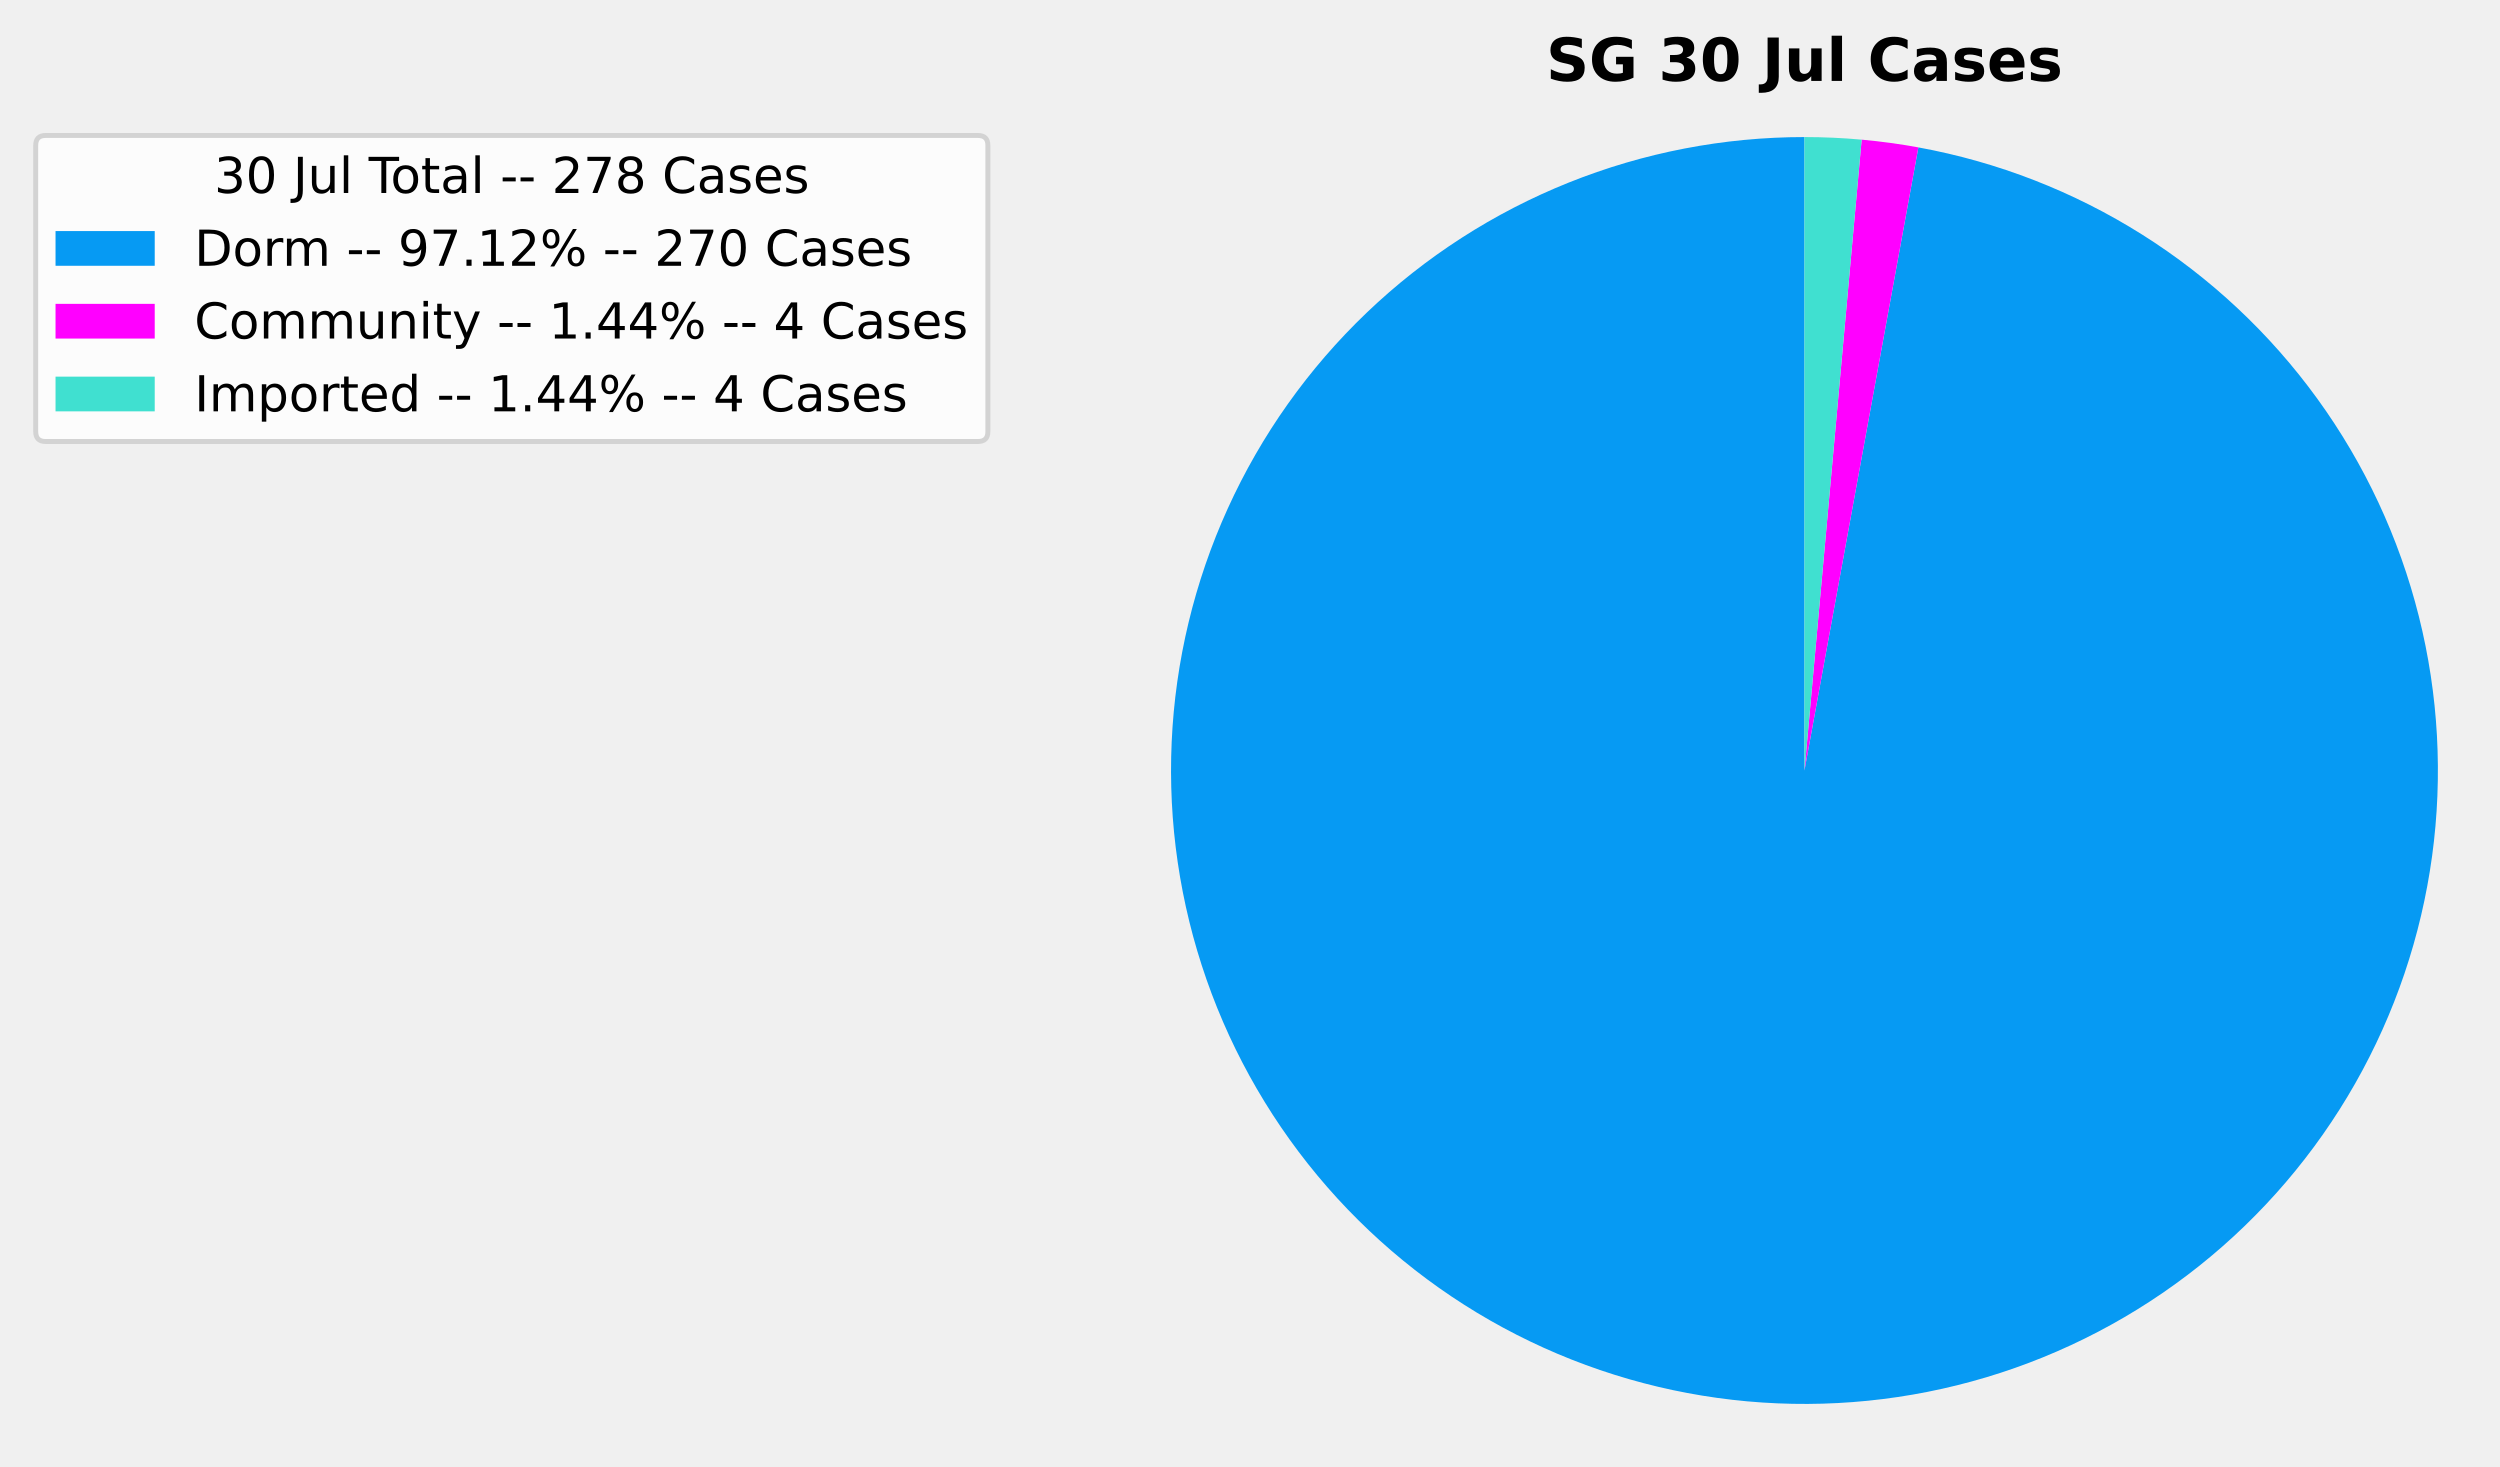
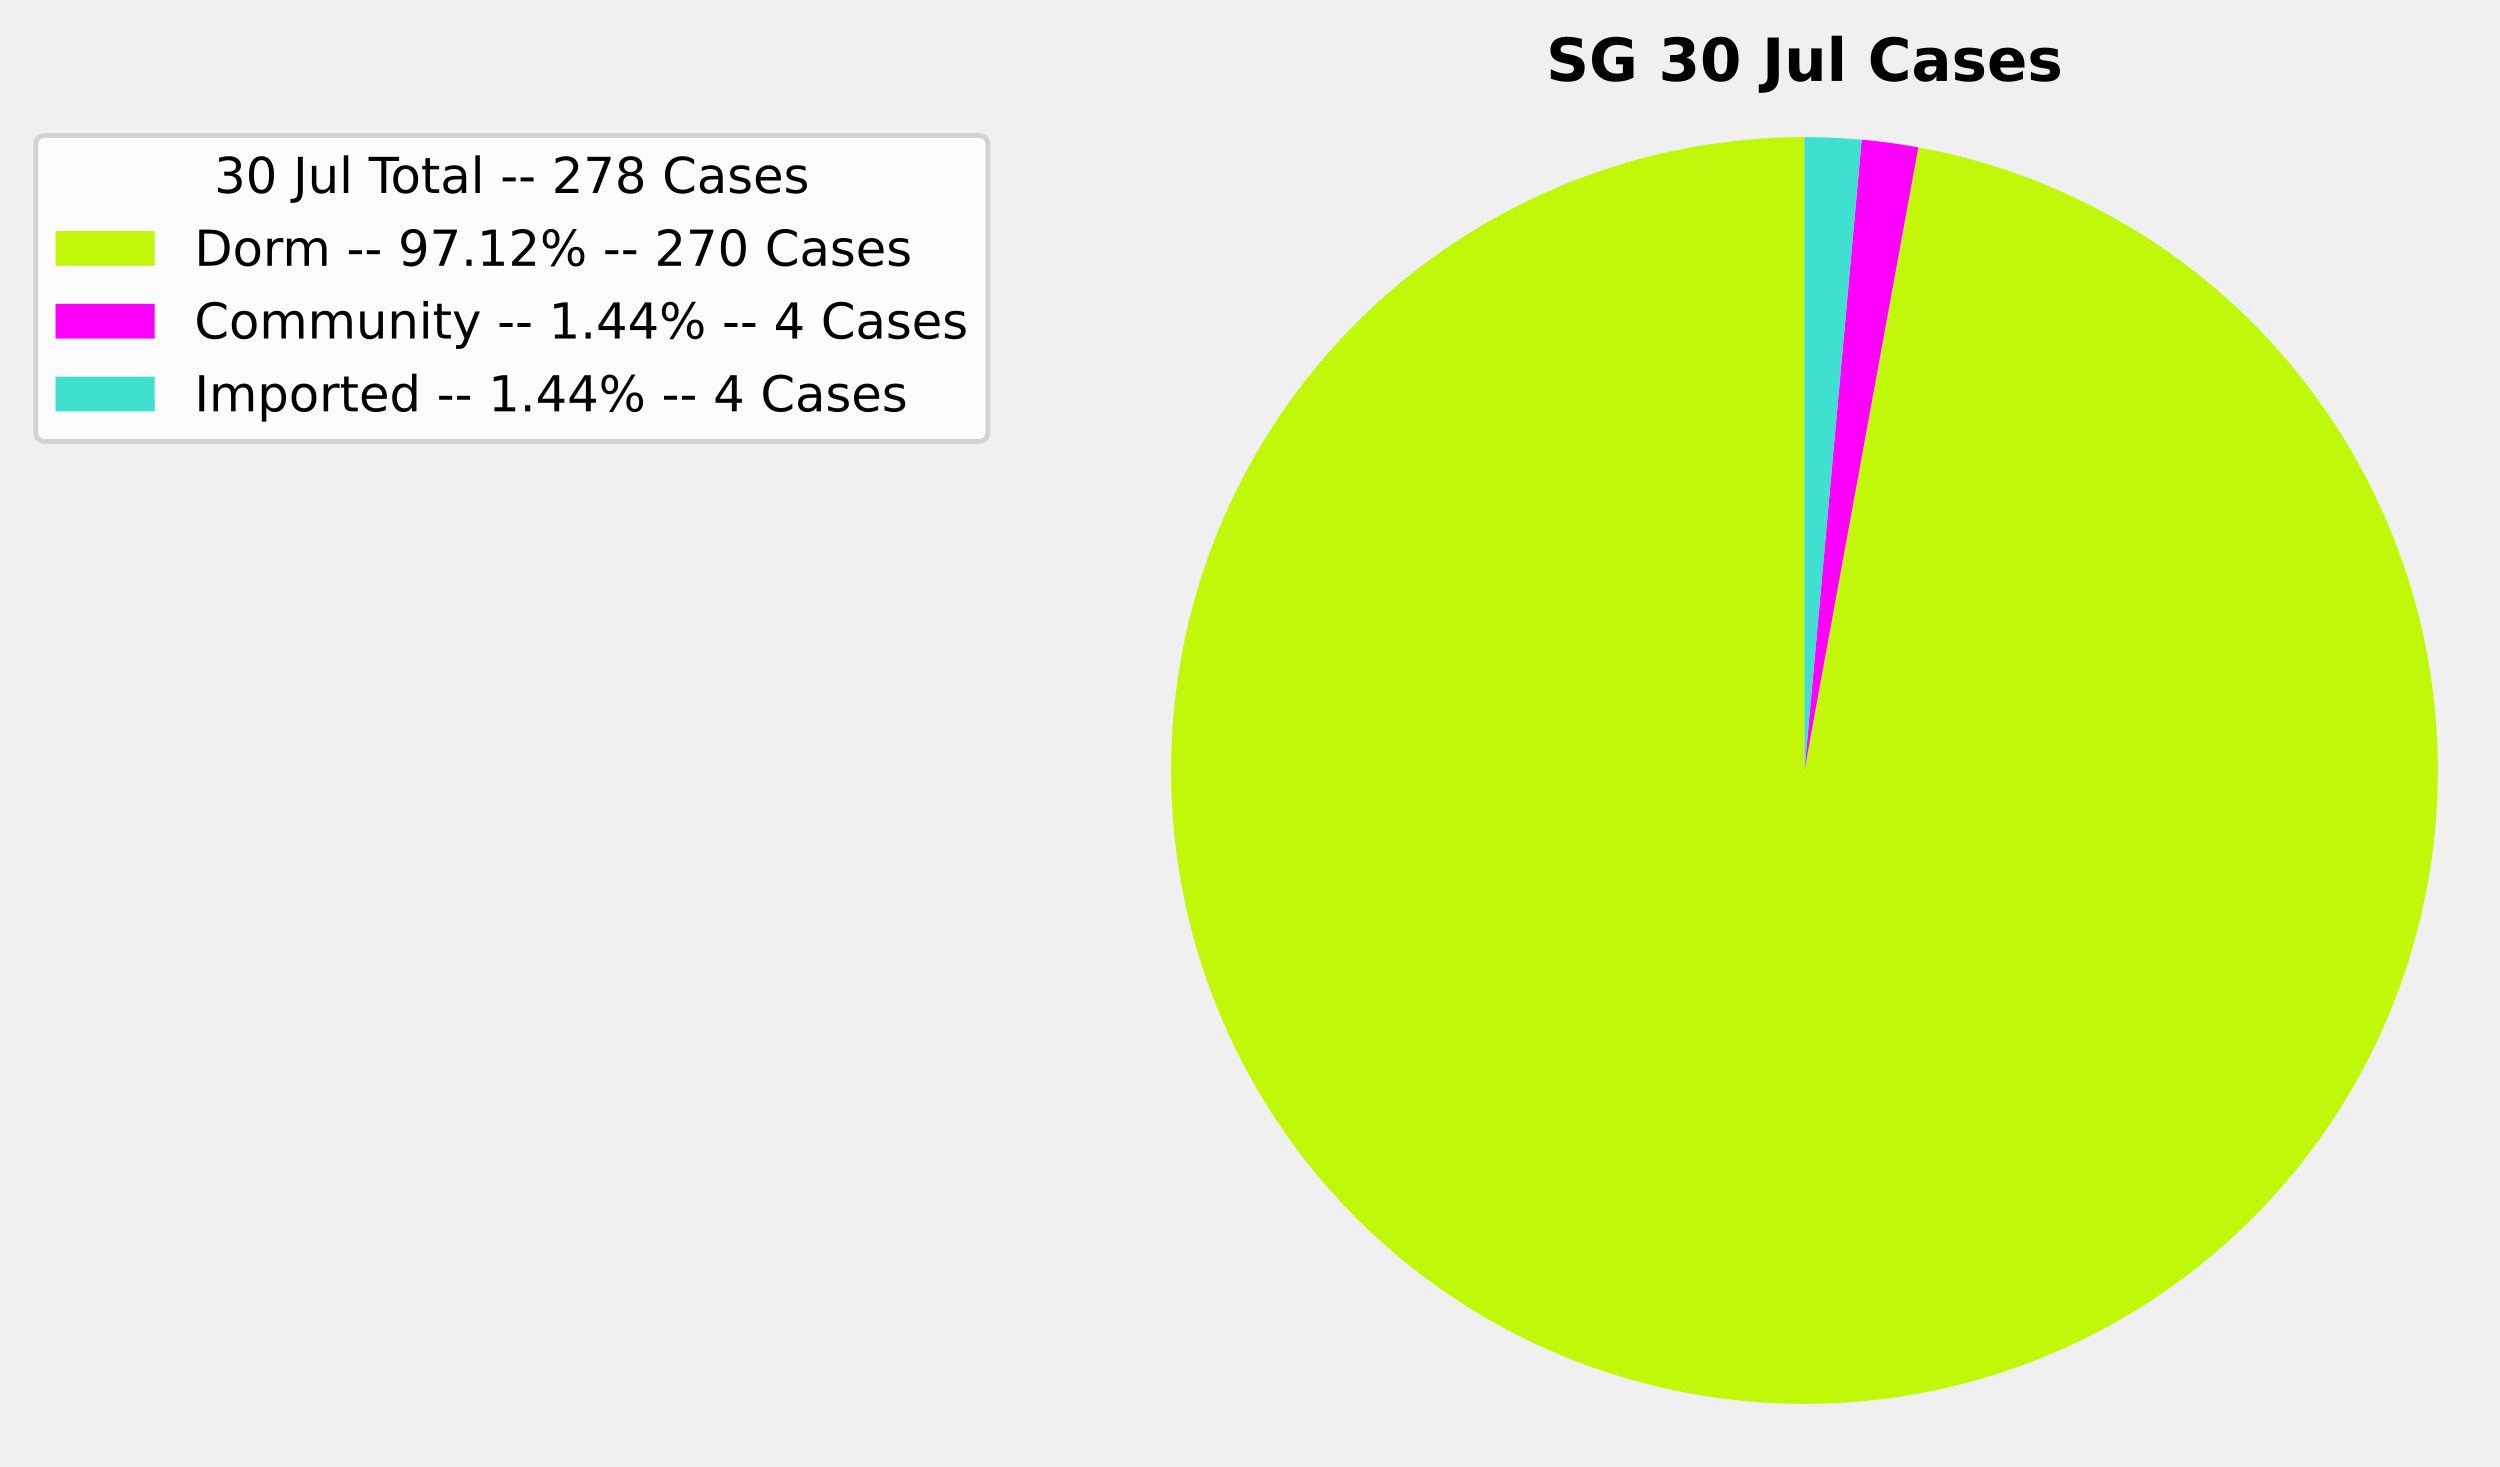
<svg xmlns="http://www.w3.org/2000/svg" xmlns:xlink="http://www.w3.org/1999/xlink" height="295.63pt" version="1.1" viewBox="0 0 504.133 295.63" width="504.133pt">
  <defs>
    <style type="text/css">
*{stroke-linecap:butt;stroke-linejoin:round;}
  </style>
  </defs>
  <g id="figure_1">
    <g id="patch_1">
      <path d="M -0 295.63  L 504.133 295.63  L 504.133 0  L -0 0  z " style="fill:none;" />
    </g>
    <g id="axes_1">
      <g id="patch_2">
-         <path d="M 363.877 27.64  C 347.588 27.64 331.449 30.756 316.332 36.819  C 301.214 42.881 287.394 51.78 275.619 63.035  C 263.845 74.289 254.33 87.692 247.591 102.521  C 240.851 117.349 237.009 133.331 236.273 149.602  C 235.537 165.874 237.92 182.137 243.294 197.513  C 248.667 212.89 256.933 227.097 267.643 239.369  C 278.354 251.64 291.314 261.75 305.822 269.153  C 320.331 276.556 336.123 281.116 352.344 282.586  C 368.566 284.057 384.92 282.411 400.524 277.738  C 416.127 273.065 430.694 265.45 443.437 255.305  C 456.179 245.159 466.865 232.67 474.916 218.51  C 482.967 204.351 488.236 188.782 490.438 172.643  C 492.64 156.504 491.735 140.092 487.771 124.294  C 483.808 108.495 476.859 93.599 467.3 80.411  C 457.741 67.223 445.747 55.984 431.966 47.301  C 418.185 38.619 402.869 32.652 386.847 29.723  L 363.877 155.374  L 363.877 27.64  z " style="fill:#069af3;" />
+         <path d="M 363.877 27.64  C 347.588 27.64 331.449 30.756 316.332 36.819  C 301.214 42.881 287.394 51.78 275.619 63.035  C 263.845 74.289 254.33 87.692 247.591 102.521  C 240.851 117.349 237.009 133.331 236.273 149.602  C 235.537 165.874 237.92 182.137 243.294 197.513  C 248.667 212.89 256.933 227.097 267.643 239.369  C 278.354 251.64 291.314 261.75 305.822 269.153  C 320.331 276.556 336.123 281.116 352.344 282.586  C 368.566 284.057 384.92 282.411 400.524 277.738  C 416.127 273.065 430.694 265.45 443.437 255.305  C 456.179 245.159 466.865 232.67 474.916 218.51  C 482.967 204.351 488.236 188.782 490.438 172.643  C 492.64 156.504 491.735 140.092 487.771 124.294  C 483.808 108.495 476.859 93.599 467.3 80.411  C 457.741 67.223 445.747 55.984 431.966 47.301  C 418.185 38.619 402.869 32.652 386.847 29.723  L 363.877 155.374  L 363.877 27.64  z " style="fill:#c1f80a;" />
      </g>
      <g id="patch_3">
        <path d="M 386.847 29.723  C 384.953 29.377 383.052 29.073 381.145 28.813  C 379.238 28.553 377.326 28.336 375.409 28.162  L 363.877 155.374  L 386.847 29.723  z " style="fill:#ff00ff;" />
      </g>
      <g id="patch_4">
        <path d="M 375.409 28.162  C 373.492 27.988 371.571 27.858 369.649 27.771  C 367.726 27.684 365.801 27.64 363.877 27.64  L 363.877 155.374  L 375.409 28.162  z " style="fill:#40e0d0;" />
      </g>
      <g id="matplotlib.axis_1" />
      <g id="matplotlib.axis_2" />
      <g id="text_1">
        <defs>
          <path d="M 59.906 70.609  L 59.906 55.172  Q 53.906 57.859 48.188 59.219  Q 42.484 60.594 37.406 60.594  Q 30.672 60.594 27.438 58.734  Q 24.219 56.891 24.219 52.984  Q 24.219 50.047 26.391 48.406  Q 28.562 46.781 34.281 45.609  L 42.281 44  Q 54.438 41.547 59.562 36.562  Q 64.703 31.594 64.703 22.406  Q 64.703 10.359 57.547 4.469  Q 50.391 -1.422 35.688 -1.422  Q 28.766 -1.422 21.781 -0.094  Q 14.797 1.219 7.812 3.812  L 7.812 19.672  Q 14.797 15.969 21.312 14.078  Q 27.828 12.203 33.891 12.203  Q 40.047 12.203 43.312 14.25  Q 46.578 16.312 46.578 20.125  Q 46.578 23.531 44.359 25.391  Q 42.141 27.25 35.5 28.719  L 28.219 30.328  Q 17.281 32.672 12.219 37.797  Q 7.172 42.922 7.172 51.609  Q 7.172 62.5 14.203 68.359  Q 21.234 74.219 34.422 74.219  Q 40.438 74.219 46.781 73.312  Q 53.125 72.406 59.906 70.609  z " id="DejaVuSans-Bold-83" />
          <path d="M 74.703 5.422  Q 67.672 2 60.109 0.281  Q 52.547 -1.422 44.484 -1.422  Q 26.266 -1.422 15.625 8.766  Q 4.984 18.953 4.984 36.375  Q 4.984 54 15.812 64.109  Q 26.656 74.219 45.516 74.219  Q 52.781 74.219 59.438 72.844  Q 66.109 71.484 72.016 68.797  L 72.016 53.719  Q 65.922 57.172 59.891 58.875  Q 53.859 60.594 47.797 60.594  Q 36.578 60.594 30.5 54.312  Q 24.422 48.047 24.422 36.375  Q 24.422 24.812 30.281 18.5  Q 36.141 12.203 46.922 12.203  Q 49.859 12.203 52.375 12.562  Q 54.891 12.938 56.891 13.719  L 56.891 27.875  L 45.406 27.875  L 45.406 40.484  L 74.703 40.484  z " id="DejaVuSans-Bold-71" />
          <path id="DejaVuSans-Bold-32" />
          <path d="M 46.578 39.312  Q 53.953 37.406 57.781 32.688  Q 61.625 27.984 61.625 20.703  Q 61.625 9.859 53.312 4.219  Q 45.016 -1.422 29.109 -1.422  Q 23.484 -1.422 17.844 -0.516  Q 12.203 0.391 6.688 2.203  L 6.688 16.703  Q 11.969 14.062 17.156 12.719  Q 22.359 11.375 27.391 11.375  Q 34.859 11.375 38.844 13.953  Q 42.828 16.547 42.828 21.391  Q 42.828 26.375 38.75 28.938  Q 34.672 31.5 26.703 31.5  L 19.188 31.5  L 19.188 43.609  L 27.094 43.609  Q 34.188 43.609 37.641 45.828  Q 41.109 48.047 41.109 52.594  Q 41.109 56.781 37.734 59.078  Q 34.375 61.375 28.219 61.375  Q 23.688 61.375 19.047 60.344  Q 14.406 59.328 9.812 57.328  L 9.812 71.094  Q 15.375 72.656 20.844 73.438  Q 26.312 74.219 31.594 74.219  Q 45.797 74.219 52.844 69.547  Q 59.906 64.891 59.906 55.516  Q 59.906 49.125 56.531 45.047  Q 53.172 40.969 46.578 39.312  z " id="DejaVuSans-Bold-51" />
          <path d="M 46 36.531  Q 46 50.203 43.438 55.781  Q 40.875 61.375 34.812 61.375  Q 28.766 61.375 26.172 55.781  Q 23.578 50.203 23.578 36.531  Q 23.578 22.703 26.172 17.031  Q 28.766 11.375 34.812 11.375  Q 40.828 11.375 43.406 17.031  Q 46 22.703 46 36.531  z M 64.797 36.375  Q 64.797 18.266 56.984 8.422  Q 49.172 -1.422 34.812 -1.422  Q 20.406 -1.422 12.594 8.422  Q 4.781 18.266 4.781 36.375  Q 4.781 54.547 12.594 64.375  Q 20.406 74.219 34.812 74.219  Q 49.172 74.219 56.984 64.375  Q 64.797 54.547 64.797 36.375  z " id="DejaVuSans-Bold-48" />
          <path d="M 9.188 72.906  L 27.984 72.906  L 27.984 7.078  Q 27.984 -6.547 20.578 -13.281  Q 13.188 -20.016 -1.812 -20.016  L -5.609 -20.016  L -5.609 -5.812  L -2.688 -5.812  Q 3.172 -5.812 6.172 -2.531  Q 9.188 0.734 9.188 7.078  z " id="DejaVuSans-Bold-74" />
          <path d="M 7.812 21.297  L 7.812 54.688  L 25.391 54.688  L 25.391 49.219  Q 25.391 44.781 25.344 38.062  Q 25.297 31.344 25.297 29.109  Q 25.297 22.516 25.641 19.609  Q 25.984 16.703 26.812 15.375  Q 27.875 13.672 29.609 12.734  Q 31.344 11.812 33.594 11.812  Q 39.062 11.812 42.188 16.016  Q 45.312 20.219 45.312 27.688  L 45.312 54.688  L 62.797 54.688  L 62.797 0  L 45.312 0  L 45.312 7.906  Q 41.359 3.125 36.938 0.844  Q 32.516 -1.422 27.203 -1.422  Q 17.719 -1.422 12.766 4.391  Q 7.812 10.203 7.812 21.297  z " id="DejaVuSans-Bold-117" />
          <path d="M 8.406 75.984  L 25.875 75.984  L 25.875 0  L 8.406 0  z " id="DejaVuSans-Bold-108" />
          <path d="M 67 4  Q 61.812 1.312 56.203 -0.047  Q 50.594 -1.422 44.484 -1.422  Q 26.266 -1.422 15.625 8.766  Q 4.984 18.953 4.984 36.375  Q 4.984 53.859 15.625 64.031  Q 26.266 74.219 44.484 74.219  Q 50.594 74.219 56.203 72.844  Q 61.812 71.484 67 68.797  L 67 53.719  Q 61.766 57.281 56.688 58.938  Q 51.609 60.594 46 60.594  Q 35.938 60.594 30.172 54.141  Q 24.422 47.703 24.422 36.375  Q 24.422 25.094 30.172 18.641  Q 35.938 12.203 46 12.203  Q 51.609 12.203 56.688 13.859  Q 61.766 15.531 67 19.094  z " id="DejaVuSans-Bold-67" />
          <path d="M 32.906 24.609  Q 27.438 24.609 24.672 22.75  Q 21.922 20.906 21.922 17.281  Q 21.922 13.969 24.141 12.078  Q 26.375 10.203 30.328 10.203  Q 35.25 10.203 38.625 13.734  Q 42 17.281 42 22.609  L 42 24.609  z M 59.625 31.203  L 59.625 0  L 42 0  L 42 8.109  Q 38.484 3.125 34.078 0.844  Q 29.688 -1.422 23.391 -1.422  Q 14.891 -1.422 9.594 3.531  Q 4.297 8.5 4.297 16.406  Q 4.297 26.031 10.906 30.516  Q 17.531 35.016 31.688 35.016  L 42 35.016  L 42 36.375  Q 42 40.531 38.719 42.453  Q 35.453 44.391 28.516 44.391  Q 22.906 44.391 18.062 43.266  Q 13.234 42.141 9.078 39.891  L 9.078 53.219  Q 14.703 54.594 20.359 55.297  Q 26.031 56 31.688 56  Q 46.484 56 53.047 50.172  Q 59.625 44.344 59.625 31.203  z " id="DejaVuSans-Bold-97" />
          <path d="M 51.125 52.984  L 51.125 39.703  Q 45.516 42.047 40.281 43.219  Q 35.062 44.391 30.422 44.391  Q 25.438 44.391 23.016 43.141  Q 20.609 41.891 20.609 39.312  Q 20.609 37.203 22.438 36.078  Q 24.266 34.969 29 34.422  L 32.078 33.984  Q 45.516 32.281 50.141 28.375  Q 54.781 24.469 54.781 16.109  Q 54.781 7.375 48.328 2.969  Q 41.891 -1.422 29.109 -1.422  Q 23.688 -1.422 17.891 -0.562  Q 12.109 0.297 6 2  L 6 15.281  Q 11.234 12.75 16.719 11.469  Q 22.219 10.203 27.875 10.203  Q 33.016 10.203 35.594 11.609  Q 38.188 13.031 38.188 15.828  Q 38.188 18.172 36.406 19.312  Q 34.625 20.453 29.297 21.094  L 26.219 21.484  Q 14.547 22.953 9.859 26.906  Q 5.172 30.859 5.172 38.922  Q 5.172 47.609 11.125 51.797  Q 17.094 56 29.391 56  Q 34.234 56 39.547 55.266  Q 44.875 54.547 51.125 52.984  z " id="DejaVuSans-Bold-115" />
          <path d="M 62.984 27.484  L 62.984 22.516  L 22.125 22.516  Q 22.75 16.359 26.562 13.281  Q 30.375 10.203 37.203 10.203  Q 42.719 10.203 48.5 11.844  Q 54.297 13.484 60.406 16.797  L 60.406 3.328  Q 54.203 0.984 48 -0.219  Q 41.797 -1.422 35.594 -1.422  Q 20.75 -1.422 12.516 6.125  Q 4.297 13.672 4.297 27.297  Q 4.297 40.672 12.375 48.328  Q 20.453 56 34.625 56  Q 47.516 56 55.25 48.234  Q 62.984 40.484 62.984 27.484  z M 45.016 33.297  Q 45.016 38.281 42.109 41.328  Q 39.203 44.391 34.516 44.391  Q 29.438 44.391 26.266 41.531  Q 23.094 38.672 22.312 33.297  z " id="DejaVuSans-Bold-101" />
        </defs>
        <g transform="translate(311.791 16.31812)scale(0.12 -0.12)">
          <use xlink:href="#DejaVuSans-Bold-83" />
          <use x="72.021" xlink:href="#DejaVuSans-Bold-71" />
          <use x="154.102" xlink:href="#DejaVuSans-Bold-32" />
          <use x="188.916" xlink:href="#DejaVuSans-Bold-51" />
          <use x="258.496" xlink:href="#DejaVuSans-Bold-48" />
          <use x="328.076" xlink:href="#DejaVuSans-Bold-32" />
          <use x="362.891" xlink:href="#DejaVuSans-Bold-74" />
          <use x="400.098" xlink:href="#DejaVuSans-Bold-117" />
          <use x="471.289" xlink:href="#DejaVuSans-Bold-108" />
          <use x="505.566" xlink:href="#DejaVuSans-Bold-32" />
          <use x="540.381" xlink:href="#DejaVuSans-Bold-67" />
          <use x="613.77" xlink:href="#DejaVuSans-Bold-97" />
          <use x="681.25" xlink:href="#DejaVuSans-Bold-115" />
          <use x="740.771" xlink:href="#DejaVuSans-Bold-101" />
          <use x="808.594" xlink:href="#DejaVuSans-Bold-115" />
        </g>
      </g>
      <g id="legend_1">
        <g id="patch_5">
          <path d="M 9.2 89.031  L 197.209 89.031  Q 199.209 89.031 199.209 87.031  L 199.209 29.318  Q 199.209 27.318 197.209 27.318  L 9.2 27.318  Q 7.2 27.318 7.2 29.318  L 7.2 87.031  Q 7.2 89.031 9.2 89.031  z " style="fill:#ffffff;opacity:0.8;stroke:#cccccc;stroke-linejoin:miter;" />
        </g>
        <g id="text_2">
          <defs>
            <path d="M 40.578 39.312  Q 47.656 37.797 51.625 33  Q 55.609 28.219 55.609 21.188  Q 55.609 10.406 48.188 4.484  Q 40.766 -1.422 27.094 -1.422  Q 22.516 -1.422 17.656 -0.516  Q 12.797 0.391 7.625 2.203  L 7.625 11.719  Q 11.719 9.328 16.594 8.109  Q 21.484 6.891 26.812 6.891  Q 36.078 6.891 40.938 10.547  Q 45.797 14.203 45.797 21.188  Q 45.797 27.641 41.281 31.266  Q 36.766 34.906 28.719 34.906  L 20.219 34.906  L 20.219 43.016  L 29.109 43.016  Q 36.375 43.016 40.234 45.922  Q 44.094 48.828 44.094 54.297  Q 44.094 59.906 40.109 62.906  Q 36.141 65.922 28.719 65.922  Q 24.656 65.922 20.016 65.031  Q 15.375 64.156 9.812 62.312  L 9.812 71.094  Q 15.438 72.656 20.344 73.438  Q 25.25 74.219 29.594 74.219  Q 40.828 74.219 47.359 69.109  Q 53.906 64.016 53.906 55.328  Q 53.906 49.266 50.438 45.094  Q 46.969 40.922 40.578 39.312  z " id="DejaVuSans-51" />
            <path d="M 31.781 66.406  Q 24.172 66.406 20.328 58.906  Q 16.5 51.422 16.5 36.375  Q 16.5 21.391 20.328 13.891  Q 24.172 6.391 31.781 6.391  Q 39.453 6.391 43.281 13.891  Q 47.125 21.391 47.125 36.375  Q 47.125 51.422 43.281 58.906  Q 39.453 66.406 31.781 66.406  z M 31.781 74.219  Q 44.047 74.219 50.516 64.516  Q 56.984 54.828 56.984 36.375  Q 56.984 17.969 50.516 8.266  Q 44.047 -1.422 31.781 -1.422  Q 19.531 -1.422 13.062 8.266  Q 6.594 17.969 6.594 36.375  Q 6.594 54.828 13.062 64.516  Q 19.531 74.219 31.781 74.219  z " id="DejaVuSans-48" />
            <path id="DejaVuSans-32" />
            <path d="M 9.812 72.906  L 19.672 72.906  L 19.672 5.078  Q 19.672 -8.109 14.672 -14.062  Q 9.672 -20.016 -1.422 -20.016  L -5.172 -20.016  L -5.172 -11.719  L -2.094 -11.719  Q 4.438 -11.719 7.125 -8.047  Q 9.812 -4.391 9.812 5.078  z " id="DejaVuSans-74" />
            <path d="M 8.5 21.578  L 8.5 54.688  L 17.484 54.688  L 17.484 21.922  Q 17.484 14.156 20.5 10.266  Q 23.531 6.391 29.594 6.391  Q 36.859 6.391 41.078 11.031  Q 45.312 15.672 45.312 23.688  L 45.312 54.688  L 54.297 54.688  L 54.297 0  L 45.312 0  L 45.312 8.406  Q 42.047 3.422 37.719 1  Q 33.406 -1.422 27.688 -1.422  Q 18.266 -1.422 13.375 4.438  Q 8.5 10.297 8.5 21.578  z M 31.109 56  z " id="DejaVuSans-117" />
            <path d="M 9.422 75.984  L 18.406 75.984  L 18.406 0  L 9.422 0  z " id="DejaVuSans-108" />
            <path d="M -0.297 72.906  L 61.375 72.906  L 61.375 64.594  L 35.5 64.594  L 35.5 0  L 25.594 0  L 25.594 64.594  L -0.297 64.594  z " id="DejaVuSans-84" />
            <path d="M 30.609 48.391  Q 23.391 48.391 19.188 42.75  Q 14.984 37.109 14.984 27.297  Q 14.984 17.484 19.156 11.844  Q 23.344 6.203 30.609 6.203  Q 37.797 6.203 41.984 11.859  Q 46.188 17.531 46.188 27.297  Q 46.188 37.016 41.984 42.703  Q 37.797 48.391 30.609 48.391  z M 30.609 56  Q 42.328 56 49.016 48.375  Q 55.719 40.766 55.719 27.297  Q 55.719 13.875 49.016 6.219  Q 42.328 -1.422 30.609 -1.422  Q 18.844 -1.422 12.172 6.219  Q 5.516 13.875 5.516 27.297  Q 5.516 40.766 12.172 48.375  Q 18.844 56 30.609 56  z " id="DejaVuSans-111" />
            <path d="M 18.312 70.219  L 18.312 54.688  L 36.812 54.688  L 36.812 47.703  L 18.312 47.703  L 18.312 18.016  Q 18.312 11.328 20.141 9.422  Q 21.969 7.516 27.594 7.516  L 36.812 7.516  L 36.812 0  L 27.594 0  Q 17.188 0 13.234 3.875  Q 9.281 7.766 9.281 18.016  L 9.281 47.703  L 2.688 47.703  L 2.688 54.688  L 9.281 54.688  L 9.281 70.219  z " id="DejaVuSans-116" />
            <path d="M 34.281 27.484  Q 23.391 27.484 19.188 25  Q 14.984 22.516 14.984 16.5  Q 14.984 11.719 18.141 8.906  Q 21.297 6.109 26.703 6.109  Q 34.188 6.109 38.703 11.406  Q 43.219 16.703 43.219 25.484  L 43.219 27.484  z M 52.203 31.203  L 52.203 0  L 43.219 0  L 43.219 8.297  Q 40.141 3.328 35.547 0.953  Q 30.953 -1.422 24.312 -1.422  Q 15.922 -1.422 10.953 3.297  Q 6 8.016 6 15.922  Q 6 25.141 12.172 29.828  Q 18.359 34.516 30.609 34.516  L 43.219 34.516  L 43.219 35.406  Q 43.219 41.609 39.141 45  Q 35.062 48.391 27.688 48.391  Q 23 48.391 18.547 47.266  Q 14.109 46.141 10.016 43.891  L 10.016 52.203  Q 14.938 54.109 19.578 55.047  Q 24.219 56 28.609 56  Q 40.484 56 46.344 49.844  Q 52.203 43.703 52.203 31.203  z " id="DejaVuSans-97" />
            <path d="M 4.891 31.391  L 31.203 31.391  L 31.203 23.391  L 4.891 23.391  z " id="DejaVuSans-45" />
            <path d="M 19.188 8.297  L 53.609 8.297  L 53.609 0  L 7.328 0  L 7.328 8.297  Q 12.938 14.109 22.625 23.891  Q 32.328 33.688 34.812 36.531  Q 39.547 41.844 41.422 45.531  Q 43.312 49.219 43.312 52.781  Q 43.312 58.594 39.234 62.25  Q 35.156 65.922 28.609 65.922  Q 23.969 65.922 18.812 64.312  Q 13.672 62.703 7.812 59.422  L 7.812 69.391  Q 13.766 71.781 18.938 73  Q 24.125 74.219 28.422 74.219  Q 39.75 74.219 46.484 68.547  Q 53.219 62.891 53.219 53.422  Q 53.219 48.922 51.531 44.891  Q 49.859 40.875 45.406 35.406  Q 44.188 33.984 37.641 27.219  Q 31.109 20.453 19.188 8.297  z " id="DejaVuSans-50" />
            <path d="M 8.203 72.906  L 55.078 72.906  L 55.078 68.703  L 28.609 0  L 18.312 0  L 43.219 64.594  L 8.203 64.594  z " id="DejaVuSans-55" />
            <path d="M 31.781 34.625  Q 24.75 34.625 20.719 30.859  Q 16.703 27.094 16.703 20.516  Q 16.703 13.922 20.719 10.156  Q 24.75 6.391 31.781 6.391  Q 38.812 6.391 42.859 10.172  Q 46.922 13.969 46.922 20.516  Q 46.922 27.094 42.891 30.859  Q 38.875 34.625 31.781 34.625  z M 21.922 38.812  Q 15.578 40.375 12.031 44.719  Q 8.5 49.078 8.5 55.328  Q 8.5 64.062 14.719 69.141  Q 20.953 74.219 31.781 74.219  Q 42.672 74.219 48.875 69.141  Q 55.078 64.062 55.078 55.328  Q 55.078 49.078 51.531 44.719  Q 48 40.375 41.703 38.812  Q 48.828 37.156 52.797 32.312  Q 56.781 27.484 56.781 20.516  Q 56.781 9.906 50.312 4.234  Q 43.844 -1.422 31.781 -1.422  Q 19.734 -1.422 13.25 4.234  Q 6.781 9.906 6.781 20.516  Q 6.781 27.484 10.781 32.312  Q 14.797 37.156 21.922 38.812  z M 18.312 54.391  Q 18.312 48.734 21.844 45.562  Q 25.391 42.391 31.781 42.391  Q 38.141 42.391 41.719 45.562  Q 45.312 48.734 45.312 54.391  Q 45.312 60.062 41.719 63.234  Q 38.141 66.406 31.781 66.406  Q 25.391 66.406 21.844 63.234  Q 18.312 60.062 18.312 54.391  z " id="DejaVuSans-56" />
            <path d="M 64.406 67.281  L 64.406 56.891  Q 59.422 61.531 53.781 63.812  Q 48.141 66.109 41.797 66.109  Q 29.297 66.109 22.656 58.469  Q 16.016 50.828 16.016 36.375  Q 16.016 21.969 22.656 14.328  Q 29.297 6.688 41.797 6.688  Q 48.141 6.688 53.781 8.984  Q 59.422 11.281 64.406 15.922  L 64.406 5.609  Q 59.234 2.094 53.438 0.328  Q 47.656 -1.422 41.219 -1.422  Q 24.656 -1.422 15.125 8.703  Q 5.609 18.844 5.609 36.375  Q 5.609 53.953 15.125 64.078  Q 24.656 74.219 41.219 74.219  Q 47.75 74.219 53.531 72.484  Q 59.328 70.75 64.406 67.281  z " id="DejaVuSans-67" />
            <path d="M 44.281 53.078  L 44.281 44.578  Q 40.484 46.531 36.375 47.5  Q 32.281 48.484 27.875 48.484  Q 21.188 48.484 17.844 46.438  Q 14.5 44.391 14.5 40.281  Q 14.5 37.156 16.891 35.375  Q 19.281 33.594 26.516 31.984  L 29.594 31.297  Q 39.156 29.25 43.188 25.516  Q 47.219 21.781 47.219 15.094  Q 47.219 7.469 41.188 3.016  Q 35.156 -1.422 24.609 -1.422  Q 20.219 -1.422 15.453 -0.562  Q 10.688 0.297 5.422 2  L 5.422 11.281  Q 10.406 8.688 15.234 7.391  Q 20.062 6.109 24.812 6.109  Q 31.156 6.109 34.562 8.281  Q 37.984 10.453 37.984 14.406  Q 37.984 18.062 35.516 20.016  Q 33.062 21.969 24.703 23.781  L 21.578 24.516  Q 13.234 26.266 9.516 29.906  Q 5.812 33.547 5.812 39.891  Q 5.812 47.609 11.281 51.797  Q 16.75 56 26.812 56  Q 31.781 56 36.172 55.266  Q 40.578 54.547 44.281 53.078  z " id="DejaVuSans-115" />
            <path d="M 56.203 29.594  L 56.203 25.203  L 14.891 25.203  Q 15.484 15.922 20.484 11.062  Q 25.484 6.203 34.422 6.203  Q 39.594 6.203 44.453 7.469  Q 49.312 8.734 54.109 11.281  L 54.109 2.781  Q 49.266 0.734 44.188 -0.344  Q 39.109 -1.422 33.891 -1.422  Q 20.797 -1.422 13.156 6.188  Q 5.516 13.812 5.516 26.812  Q 5.516 40.234 12.766 48.109  Q 20.016 56 32.328 56  Q 43.359 56 49.781 48.891  Q 56.203 41.797 56.203 29.594  z M 47.219 32.234  Q 47.125 39.594 43.094 43.984  Q 39.062 48.391 32.422 48.391  Q 24.906 48.391 20.391 44.141  Q 15.875 39.891 15.188 32.172  z " id="DejaVuSans-101" />
          </defs>
          <g transform="translate(43.19453 38.91656)scale(0.1 -0.1)">
            <use xlink:href="#DejaVuSans-51" />
            <use x="63.623" xlink:href="#DejaVuSans-48" />
            <use x="127.246" xlink:href="#DejaVuSans-32" />
            <use x="159.033" xlink:href="#DejaVuSans-74" />
            <use x="188.525" xlink:href="#DejaVuSans-117" />
            <use x="251.904" xlink:href="#DejaVuSans-108" />
            <use x="279.688" xlink:href="#DejaVuSans-32" />
            <use x="311.475" xlink:href="#DejaVuSans-84" />
            <use x="355.559" xlink:href="#DejaVuSans-111" />
            <use x="416.74" xlink:href="#DejaVuSans-116" />
            <use x="455.949" xlink:href="#DejaVuSans-97" />
            <use x="517.229" xlink:href="#DejaVuSans-108" />
            <use x="545.012" xlink:href="#DejaVuSans-32" />
            <use x="576.799" xlink:href="#DejaVuSans-45" />
            <use x="612.883" xlink:href="#DejaVuSans-45" />
            <use x="648.967" xlink:href="#DejaVuSans-32" />
            <use x="680.754" xlink:href="#DejaVuSans-50" />
            <use x="744.377" xlink:href="#DejaVuSans-55" />
            <use x="808" xlink:href="#DejaVuSans-56" />
            <use x="871.623" xlink:href="#DejaVuSans-32" />
            <use x="903.41" xlink:href="#DejaVuSans-67" />
            <use x="973.234" xlink:href="#DejaVuSans-97" />
            <use x="1034.514" xlink:href="#DejaVuSans-115" />
            <use x="1086.613" xlink:href="#DejaVuSans-101" />
            <use x="1148.137" xlink:href="#DejaVuSans-115" />
          </g>
        </g>
        <g id="patch_6">
-           <path d="M 11.2 53.595  L 31.2 53.595  L 31.2 46.595  L 11.2 46.595  z " style="fill:#069af3;" />
+           <path d="M 11.2 53.595  L 31.2 53.595  L 31.2 46.595  L 11.2 46.595  z " style="fill:#c1f80a;" />
        </g>
        <g id="text_3">
          <defs>
            <path d="M 19.672 64.797  L 19.672 8.109  L 31.594 8.109  Q 46.688 8.109 53.688 14.938  Q 60.688 21.781 60.688 36.531  Q 60.688 51.172 53.688 57.984  Q 46.688 64.797 31.594 64.797  z M 9.812 72.906  L 30.078 72.906  Q 51.266 72.906 61.172 64.094  Q 71.094 55.281 71.094 36.531  Q 71.094 17.672 61.125 8.828  Q 51.172 0 30.078 0  L 9.812 0  z " id="DejaVuSans-68" />
            <path d="M 41.109 46.297  Q 39.594 47.172 37.812 47.578  Q 36.031 48 33.891 48  Q 26.266 48 22.188 43.047  Q 18.109 38.094 18.109 28.812  L 18.109 0  L 9.078 0  L 9.078 54.688  L 18.109 54.688  L 18.109 46.188  Q 20.953 51.172 25.484 53.578  Q 30.031 56 36.531 56  Q 37.453 56 38.578 55.875  Q 39.703 55.766 41.062 55.516  z " id="DejaVuSans-114" />
            <path d="M 52 44.188  Q 55.375 50.25 60.062 53.125  Q 64.75 56 71.094 56  Q 79.641 56 84.281 50.016  Q 88.922 44.047 88.922 33.016  L 88.922 0  L 79.891 0  L 79.891 32.719  Q 79.891 40.578 77.094 44.375  Q 74.312 48.188 68.609 48.188  Q 61.625 48.188 57.562 43.547  Q 53.516 38.922 53.516 30.906  L 53.516 0  L 44.484 0  L 44.484 32.719  Q 44.484 40.625 41.703 44.406  Q 38.922 48.188 33.109 48.188  Q 26.219 48.188 22.156 43.531  Q 18.109 38.875 18.109 30.906  L 18.109 0  L 9.078 0  L 9.078 54.688  L 18.109 54.688  L 18.109 46.188  Q 21.188 51.219 25.484 53.609  Q 29.781 56 35.688 56  Q 41.656 56 45.828 52.969  Q 50 49.953 52 44.188  z " id="DejaVuSans-109" />
            <path d="M 10.984 1.516  L 10.984 10.5  Q 14.703 8.734 18.5 7.812  Q 22.312 6.891 25.984 6.891  Q 35.75 6.891 40.891 13.453  Q 46.047 20.016 46.781 33.406  Q 43.953 29.203 39.594 26.953  Q 35.25 24.703 29.984 24.703  Q 19.047 24.703 12.672 31.312  Q 6.297 37.938 6.297 49.422  Q 6.297 60.641 12.938 67.422  Q 19.578 74.219 30.609 74.219  Q 43.266 74.219 49.922 64.516  Q 56.594 54.828 56.594 36.375  Q 56.594 19.141 48.406 8.859  Q 40.234 -1.422 26.422 -1.422  Q 22.703 -1.422 18.891 -0.688  Q 15.094 0.047 10.984 1.516  z M 30.609 32.422  Q 37.25 32.422 41.125 36.953  Q 45.016 41.5 45.016 49.422  Q 45.016 57.281 41.125 61.844  Q 37.25 66.406 30.609 66.406  Q 23.969 66.406 20.094 61.844  Q 16.219 57.281 16.219 49.422  Q 16.219 41.5 20.094 36.953  Q 23.969 32.422 30.609 32.422  z " id="DejaVuSans-57" />
            <path d="M 10.688 12.406  L 21 12.406  L 21 0  L 10.688 0  z " id="DejaVuSans-46" />
            <path d="M 12.406 8.297  L 28.516 8.297  L 28.516 63.922  L 10.984 60.406  L 10.984 69.391  L 28.422 72.906  L 38.281 72.906  L 38.281 8.297  L 54.391 8.297  L 54.391 0  L 12.406 0  z " id="DejaVuSans-49" />
            <path d="M 72.703 32.078  Q 68.453 32.078 66.031 28.469  Q 63.625 24.859 63.625 18.406  Q 63.625 12.062 66.031 8.422  Q 68.453 4.781 72.703 4.781  Q 76.859 4.781 79.266 8.422  Q 81.688 12.062 81.688 18.406  Q 81.688 24.812 79.266 28.438  Q 76.859 32.078 72.703 32.078  z M 72.703 38.281  Q 80.422 38.281 84.953 32.906  Q 89.5 27.547 89.5 18.406  Q 89.5 9.281 84.938 3.922  Q 80.375 -1.422 72.703 -1.422  Q 64.891 -1.422 60.344 3.922  Q 55.812 9.281 55.812 18.406  Q 55.812 27.594 60.375 32.938  Q 64.938 38.281 72.703 38.281  z M 22.312 68.016  Q 18.109 68.016 15.688 64.375  Q 13.281 60.75 13.281 54.391  Q 13.281 47.953 15.672 44.328  Q 18.062 40.719 22.312 40.719  Q 26.562 40.719 28.969 44.328  Q 31.391 47.953 31.391 54.391  Q 31.391 60.688 28.953 64.344  Q 26.516 68.016 22.312 68.016  z M 66.406 74.219  L 74.219 74.219  L 28.609 -1.422  L 20.797 -1.422  z M 22.312 74.219  Q 30.031 74.219 34.609 68.875  Q 39.203 63.531 39.203 54.391  Q 39.203 45.172 34.641 39.844  Q 30.078 34.516 22.312 34.516  Q 14.547 34.516 10.031 39.859  Q 5.516 45.219 5.516 54.391  Q 5.516 63.484 10.047 68.844  Q 14.594 74.219 22.312 74.219  z " id="DejaVuSans-37" />
          </defs>
          <g transform="translate(39.2 53.59469)scale(0.1 -0.1)">
            <use xlink:href="#DejaVuSans-68" />
            <use x="77.002" xlink:href="#DejaVuSans-111" />
            <use x="138.184" xlink:href="#DejaVuSans-114" />
            <use x="177.547" xlink:href="#DejaVuSans-109" />
            <use x="274.959" xlink:href="#DejaVuSans-32" />
            <use x="306.746" xlink:href="#DejaVuSans-45" />
            <use x="342.83" xlink:href="#DejaVuSans-45" />
            <use x="378.914" xlink:href="#DejaVuSans-32" />
            <use x="410.701" xlink:href="#DejaVuSans-57" />
            <use x="474.324" xlink:href="#DejaVuSans-55" />
            <use x="537.947" xlink:href="#DejaVuSans-46" />
            <use x="569.734" xlink:href="#DejaVuSans-49" />
            <use x="633.357" xlink:href="#DejaVuSans-50" />
            <use x="696.98" xlink:href="#DejaVuSans-37" />
            <use x="792" xlink:href="#DejaVuSans-32" />
            <use x="823.787" xlink:href="#DejaVuSans-45" />
            <use x="859.871" xlink:href="#DejaVuSans-45" />
            <use x="895.955" xlink:href="#DejaVuSans-32" />
            <use x="927.742" xlink:href="#DejaVuSans-50" />
            <use x="991.365" xlink:href="#DejaVuSans-55" />
            <use x="1054.988" xlink:href="#DejaVuSans-48" />
            <use x="1118.611" xlink:href="#DejaVuSans-32" />
            <use x="1150.398" xlink:href="#DejaVuSans-67" />
            <use x="1220.223" xlink:href="#DejaVuSans-97" />
            <use x="1281.502" xlink:href="#DejaVuSans-115" />
            <use x="1333.602" xlink:href="#DejaVuSans-101" />
            <use x="1395.125" xlink:href="#DejaVuSans-115" />
          </g>
        </g>
        <g id="patch_7">
          <path d="M 11.2 68.273  L 31.2 68.273  L 31.2 61.273  L 11.2 61.273  z " style="fill:#ff00ff;" />
        </g>
        <g id="text_4">
          <defs>
            <path d="M 54.891 33.016  L 54.891 0  L 45.906 0  L 45.906 32.719  Q 45.906 40.484 42.875 44.328  Q 39.844 48.188 33.797 48.188  Q 26.516 48.188 22.312 43.547  Q 18.109 38.922 18.109 30.906  L 18.109 0  L 9.078 0  L 9.078 54.688  L 18.109 54.688  L 18.109 46.188  Q 21.344 51.125 25.703 53.562  Q 30.078 56 35.797 56  Q 45.219 56 50.047 50.172  Q 54.891 44.344 54.891 33.016  z " id="DejaVuSans-110" />
            <path d="M 9.422 54.688  L 18.406 54.688  L 18.406 0  L 9.422 0  z M 9.422 75.984  L 18.406 75.984  L 18.406 64.594  L 9.422 64.594  z " id="DejaVuSans-105" />
            <path d="M 32.172 -5.078  Q 28.375 -14.844 24.75 -17.812  Q 21.141 -20.797 15.094 -20.797  L 7.906 -20.797  L 7.906 -13.281  L 13.188 -13.281  Q 16.891 -13.281 18.938 -11.516  Q 21 -9.766 23.484 -3.219  L 25.094 0.875  L 2.984 54.688  L 12.5 54.688  L 29.594 11.922  L 46.688 54.688  L 56.203 54.688  z " id="DejaVuSans-121" />
            <path d="M 37.797 64.312  L 12.891 25.391  L 37.797 25.391  z M 35.203 72.906  L 47.609 72.906  L 47.609 25.391  L 58.016 25.391  L 58.016 17.188  L 47.609 17.188  L 47.609 0  L 37.797 0  L 37.797 17.188  L 4.891 17.188  L 4.891 26.703  z " id="DejaVuSans-52" />
          </defs>
          <g transform="translate(39.2 68.27281)scale(0.1 -0.1)">
            <use xlink:href="#DejaVuSans-67" />
            <use x="69.824" xlink:href="#DejaVuSans-111" />
            <use x="131.006" xlink:href="#DejaVuSans-109" />
            <use x="228.418" xlink:href="#DejaVuSans-109" />
            <use x="325.83" xlink:href="#DejaVuSans-117" />
            <use x="389.209" xlink:href="#DejaVuSans-110" />
            <use x="452.588" xlink:href="#DejaVuSans-105" />
            <use x="480.371" xlink:href="#DejaVuSans-116" />
            <use x="519.58" xlink:href="#DejaVuSans-121" />
            <use x="578.76" xlink:href="#DejaVuSans-32" />
            <use x="610.547" xlink:href="#DejaVuSans-45" />
            <use x="646.631" xlink:href="#DejaVuSans-45" />
            <use x="682.715" xlink:href="#DejaVuSans-32" />
            <use x="714.502" xlink:href="#DejaVuSans-49" />
            <use x="778.125" xlink:href="#DejaVuSans-46" />
            <use x="809.912" xlink:href="#DejaVuSans-52" />
            <use x="873.535" xlink:href="#DejaVuSans-52" />
            <use x="937.158" xlink:href="#DejaVuSans-37" />
            <use x="1032.178" xlink:href="#DejaVuSans-32" />
            <use x="1063.965" xlink:href="#DejaVuSans-45" />
            <use x="1100.049" xlink:href="#DejaVuSans-45" />
            <use x="1136.133" xlink:href="#DejaVuSans-32" />
            <use x="1167.92" xlink:href="#DejaVuSans-52" />
            <use x="1231.543" xlink:href="#DejaVuSans-32" />
            <use x="1263.33" xlink:href="#DejaVuSans-67" />
            <use x="1333.154" xlink:href="#DejaVuSans-97" />
            <use x="1394.434" xlink:href="#DejaVuSans-115" />
            <use x="1446.533" xlink:href="#DejaVuSans-101" />
            <use x="1508.057" xlink:href="#DejaVuSans-115" />
          </g>
        </g>
        <g id="patch_8">
          <path d="M 11.2 82.951  L 31.2 82.951  L 31.2 75.951  L 11.2 75.951  z " style="fill:#40e0d0;" />
        </g>
        <g id="text_5">
          <defs>
            <path d="M 9.812 72.906  L 19.672 72.906  L 19.672 0  L 9.812 0  z " id="DejaVuSans-73" />
            <path d="M 18.109 8.203  L 18.109 -20.797  L 9.078 -20.797  L 9.078 54.688  L 18.109 54.688  L 18.109 46.391  Q 20.953 51.266 25.266 53.625  Q 29.594 56 35.594 56  Q 45.562 56 51.781 48.094  Q 58.016 40.188 58.016 27.297  Q 58.016 14.406 51.781 6.484  Q 45.562 -1.422 35.594 -1.422  Q 29.594 -1.422 25.266 0.953  Q 20.953 3.328 18.109 8.203  z M 48.688 27.297  Q 48.688 37.203 44.609 42.844  Q 40.531 48.484 33.406 48.484  Q 26.266 48.484 22.188 42.844  Q 18.109 37.203 18.109 27.297  Q 18.109 17.391 22.188 11.75  Q 26.266 6.109 33.406 6.109  Q 40.531 6.109 44.609 11.75  Q 48.688 17.391 48.688 27.297  z " id="DejaVuSans-112" />
            <path d="M 45.406 46.391  L 45.406 75.984  L 54.391 75.984  L 54.391 0  L 45.406 0  L 45.406 8.203  Q 42.578 3.328 38.25 0.953  Q 33.938 -1.422 27.875 -1.422  Q 17.969 -1.422 11.734 6.484  Q 5.516 14.406 5.516 27.297  Q 5.516 40.188 11.734 48.094  Q 17.969 56 27.875 56  Q 33.938 56 38.25 53.625  Q 42.578 51.266 45.406 46.391  z M 14.797 27.297  Q 14.797 17.391 18.875 11.75  Q 22.953 6.109 30.078 6.109  Q 37.203 6.109 41.297 11.75  Q 45.406 17.391 45.406 27.297  Q 45.406 37.203 41.297 42.844  Q 37.203 48.484 30.078 48.484  Q 22.953 48.484 18.875 42.844  Q 14.797 37.203 14.797 27.297  z " id="DejaVuSans-100" />
          </defs>
          <g transform="translate(39.2 82.95094)scale(0.1 -0.1)">
            <use xlink:href="#DejaVuSans-73" />
            <use x="29.492" xlink:href="#DejaVuSans-109" />
            <use x="126.904" xlink:href="#DejaVuSans-112" />
            <use x="190.381" xlink:href="#DejaVuSans-111" />
            <use x="251.562" xlink:href="#DejaVuSans-114" />
            <use x="292.676" xlink:href="#DejaVuSans-116" />
            <use x="331.885" xlink:href="#DejaVuSans-101" />
            <use x="393.408" xlink:href="#DejaVuSans-100" />
            <use x="456.885" xlink:href="#DejaVuSans-32" />
            <use x="488.672" xlink:href="#DejaVuSans-45" />
            <use x="524.756" xlink:href="#DejaVuSans-45" />
            <use x="560.84" xlink:href="#DejaVuSans-32" />
            <use x="592.627" xlink:href="#DejaVuSans-49" />
            <use x="656.25" xlink:href="#DejaVuSans-46" />
            <use x="688.037" xlink:href="#DejaVuSans-52" />
            <use x="751.66" xlink:href="#DejaVuSans-52" />
            <use x="815.283" xlink:href="#DejaVuSans-37" />
            <use x="910.303" xlink:href="#DejaVuSans-32" />
            <use x="942.09" xlink:href="#DejaVuSans-45" />
            <use x="978.174" xlink:href="#DejaVuSans-45" />
            <use x="1014.258" xlink:href="#DejaVuSans-32" />
            <use x="1046.045" xlink:href="#DejaVuSans-52" />
            <use x="1109.668" xlink:href="#DejaVuSans-32" />
            <use x="1141.455" xlink:href="#DejaVuSans-67" />
            <use x="1211.279" xlink:href="#DejaVuSans-97" />
            <use x="1272.559" xlink:href="#DejaVuSans-115" />
            <use x="1324.658" xlink:href="#DejaVuSans-101" />
            <use x="1386.182" xlink:href="#DejaVuSans-115" />
          </g>
        </g>
      </g>
    </g>
  </g>
</svg>
